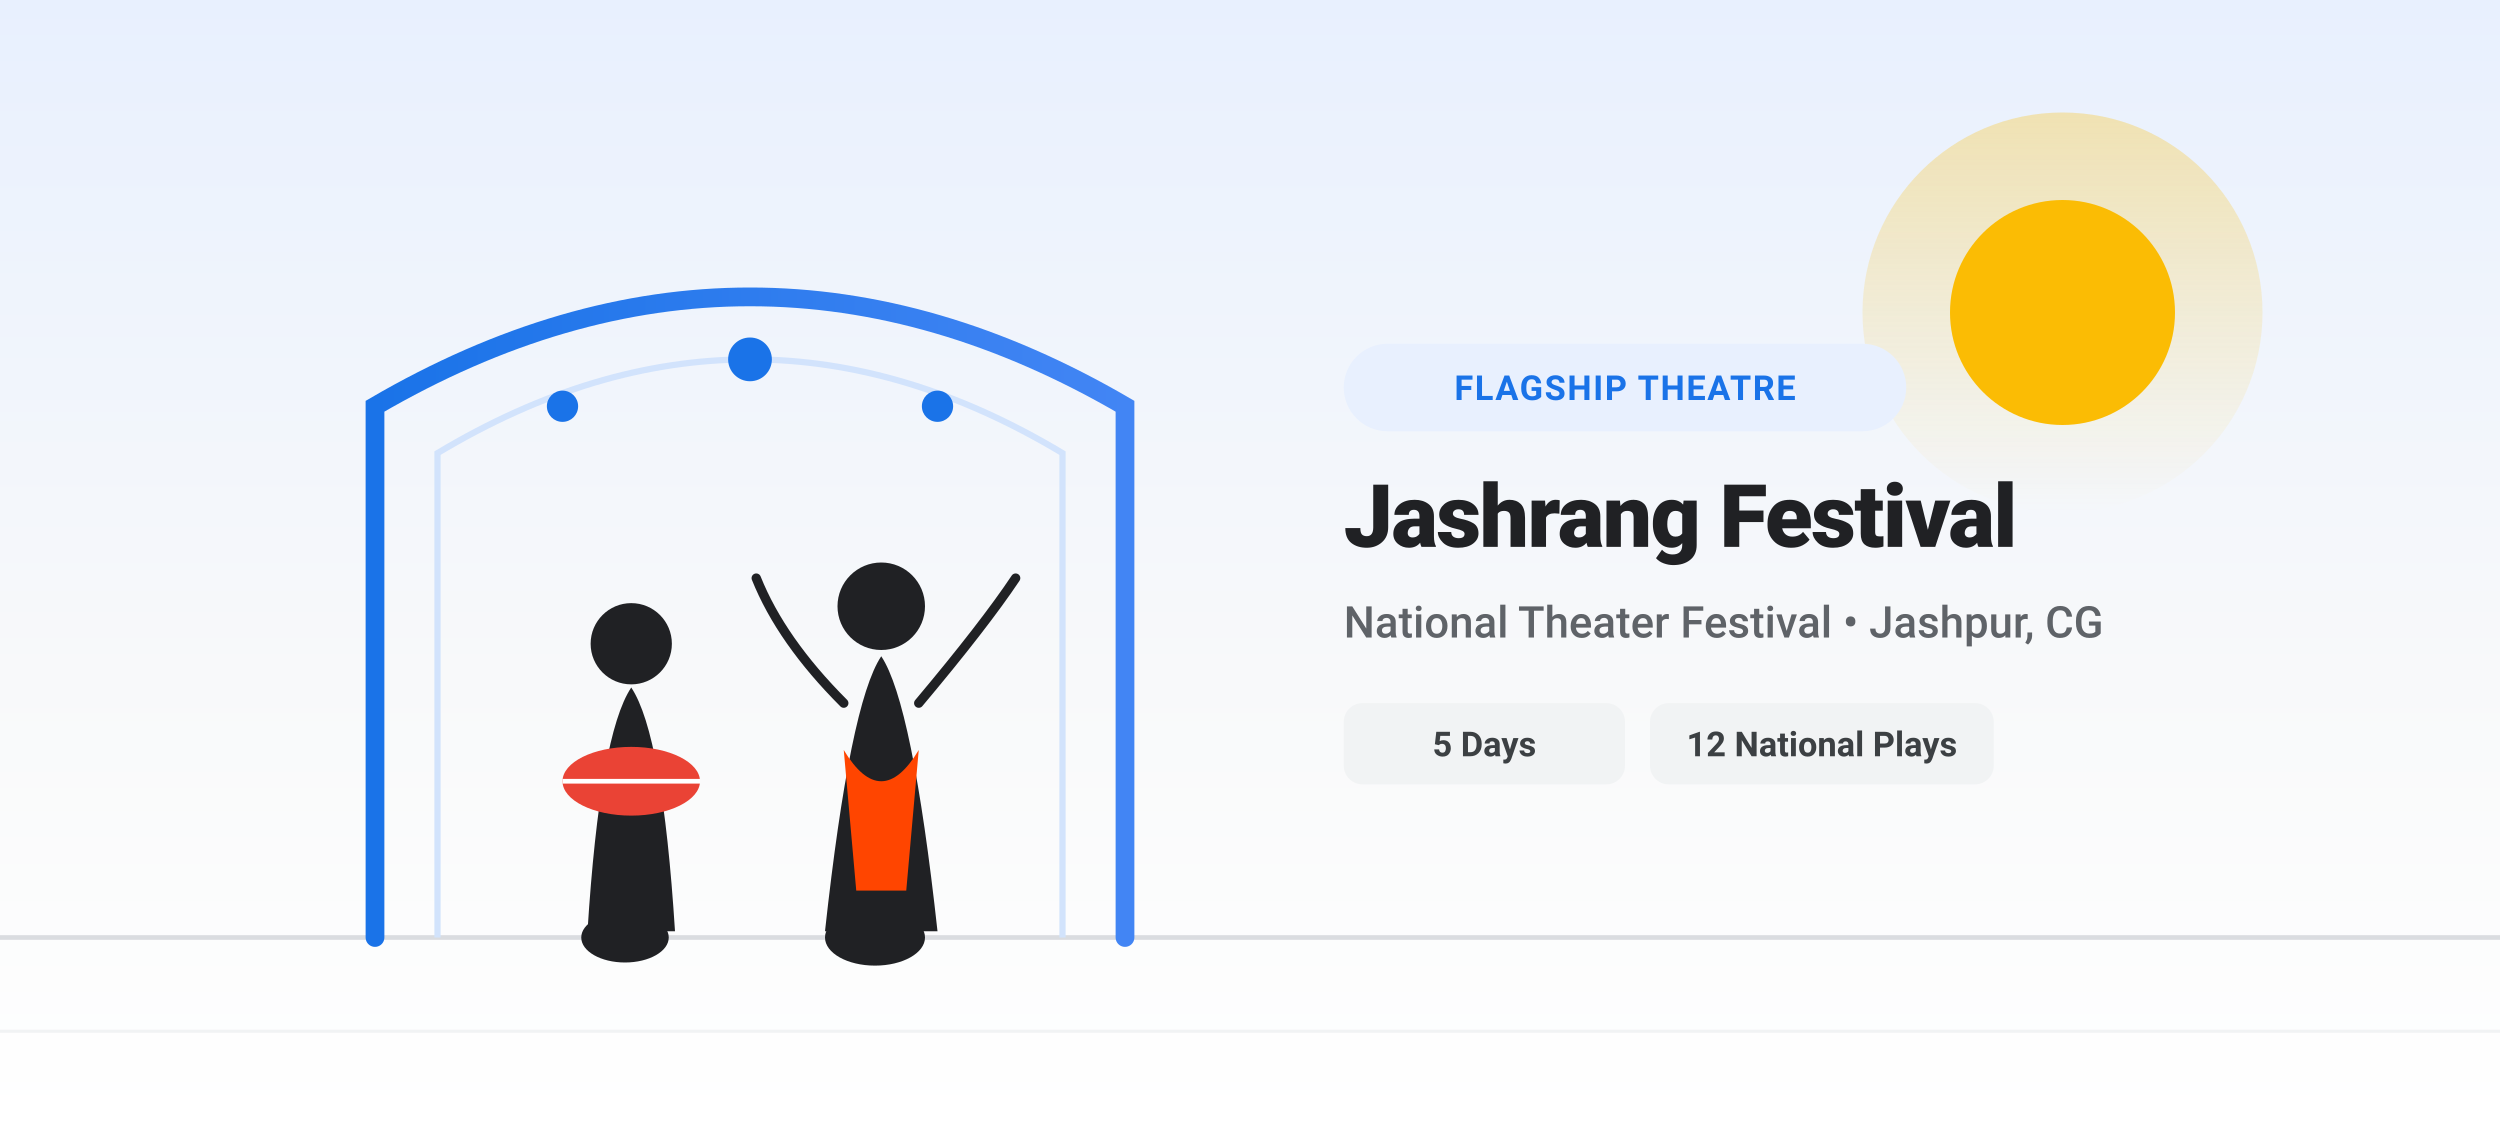
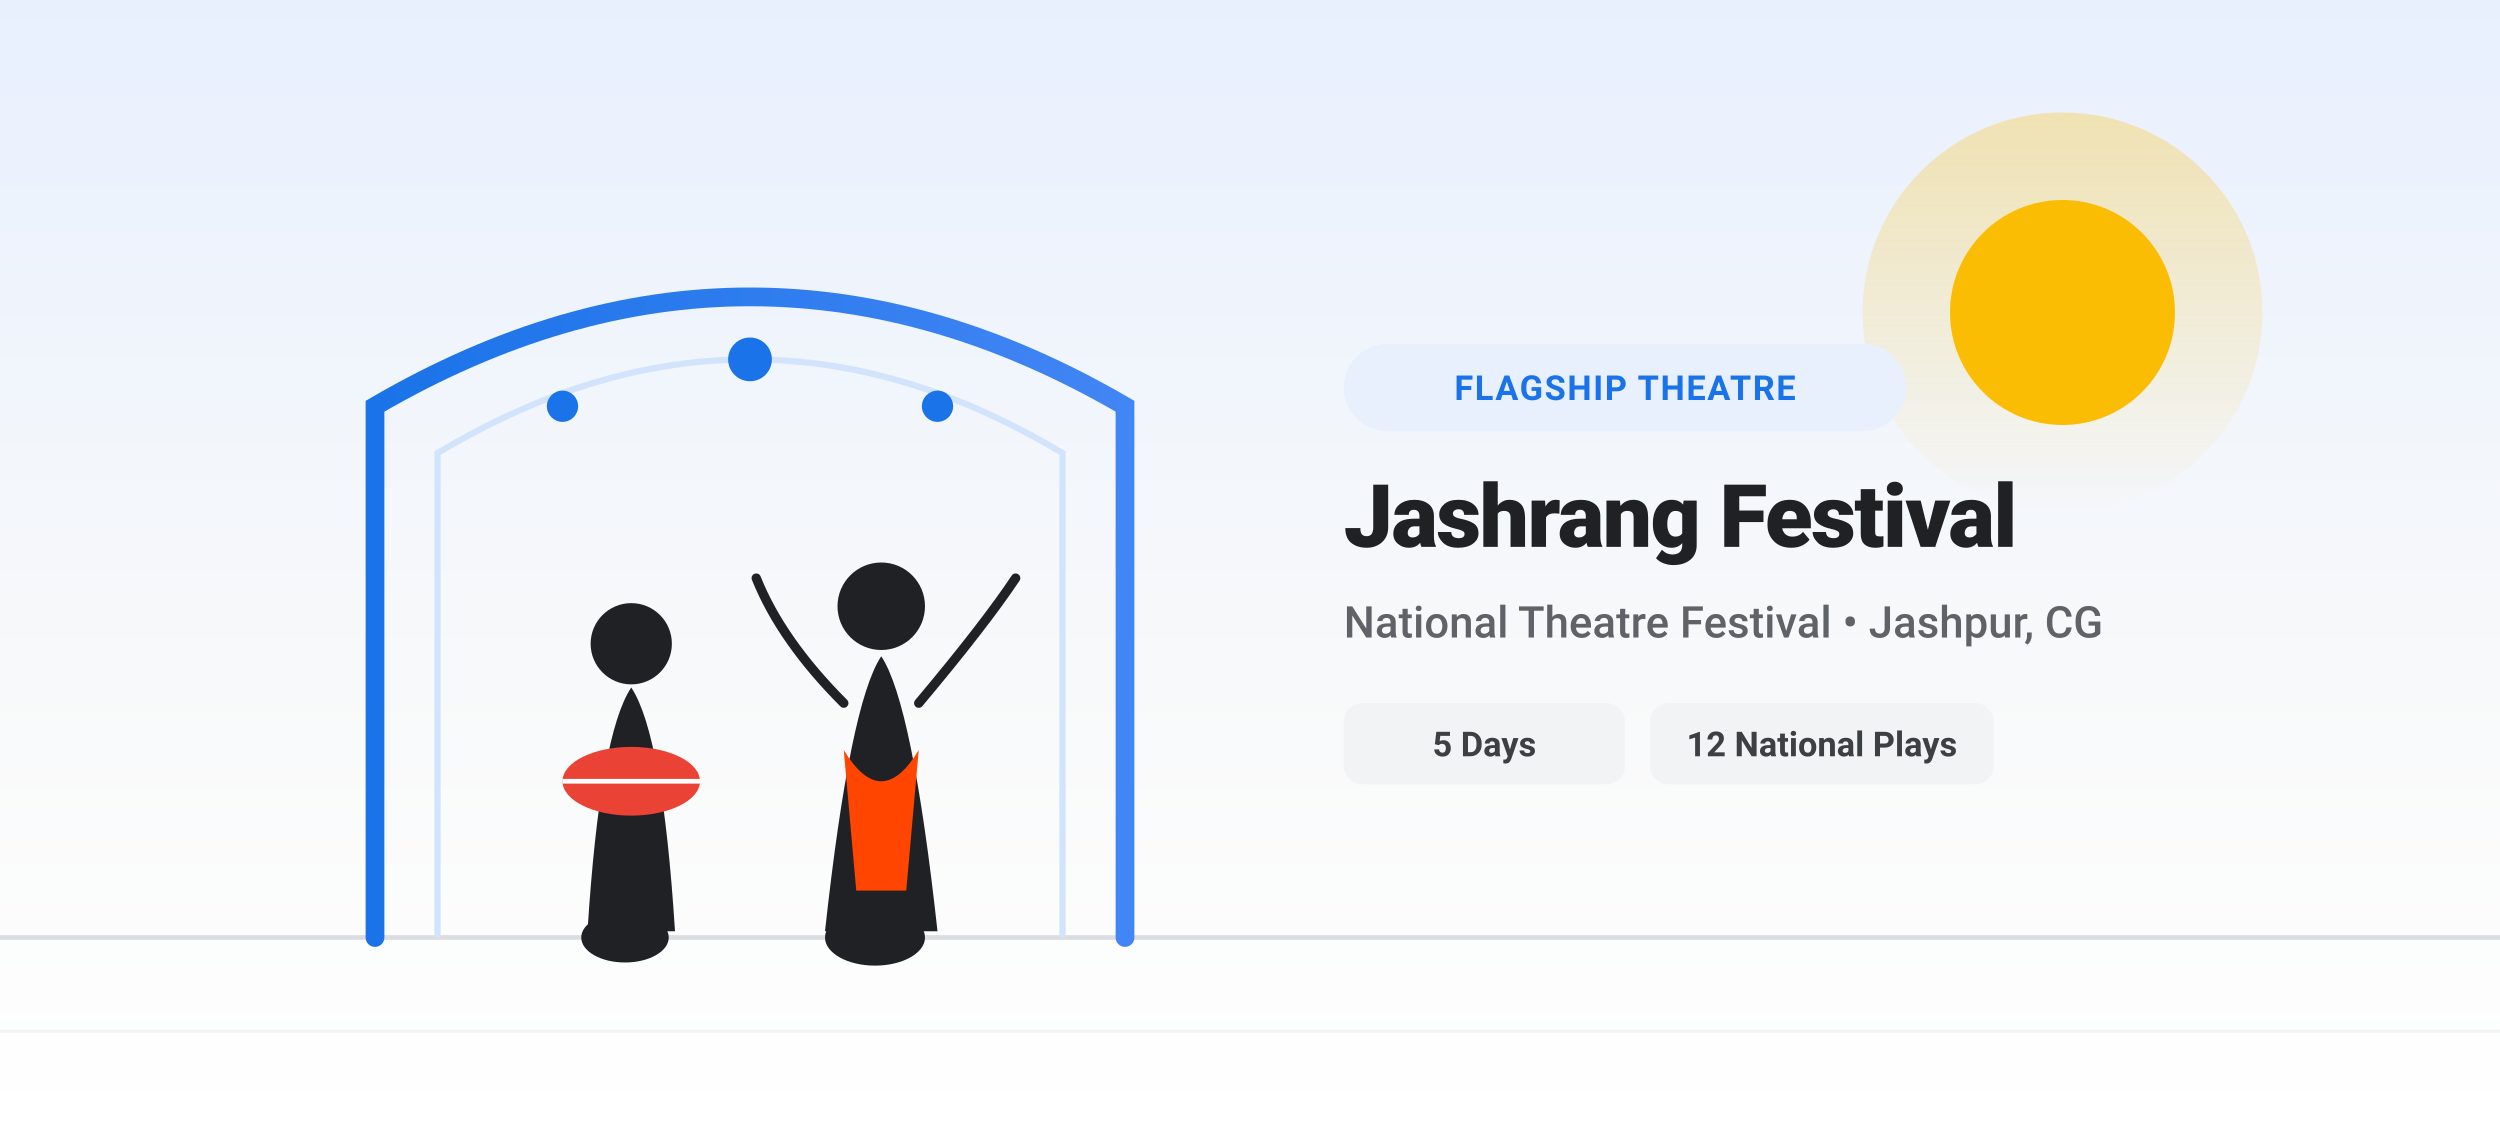
<svg xmlns="http://www.w3.org/2000/svg" viewBox="0 0 800 360" width="100%" height="100%">
  <defs>
    <linearGradient id="m3FestSky" x1="0%" y1="0%" x2="0%" y2="100%">
      <stop offset="0%" stop-color="#E8F0FE" />
      <stop offset="60%" stop-color="#F8F9FA" />
      <stop offset="100%" stop-color="#FFFFFF" />
    </linearGradient>
    <linearGradient id="m3ArchGrad" x1="0%" y1="0%" x2="100%" y2="0%">
      <stop offset="0%" stop-color="#1A73E8" />
      <stop offset="100%" stop-color="#4285F4" />
    </linearGradient>
    <linearGradient id="m3Sunbeam" x1="0%" y1="0%" x2="0%" y2="100%">
      <stop offset="0%" stop-color="#FBBC04" stop-opacity="0.3" />
      <stop offset="100%" stop-color="#FBBC04" stop-opacity="0" />
    </linearGradient>
    <style>
      @keyframes m3Pulse {
        0%, 100% { transform: scale(1); opacity: 0.9; }
        50% { transform: scale(1.05); opacity: 1; }
      }
      .m3-sun { transform-origin: 660px 100px; animation: m3Pulse 4s ease-in-out infinite; }
    </style>
  </defs>
  <rect width="800" height="360" fill="url(#m3FestSky)" />
  <line x1="0" y1="300" x2="800" y2="300" stroke="#DADCE0" stroke-width="1.5" />
  <line x1="0" y1="330" x2="800" y2="330" stroke="#F1F3F4" stroke-width="1" />
  <circle cx="660" cy="100" r="64" fill="url(#m3Sunbeam)" />
  <circle cx="660" cy="100" r="36" fill="#FBBC04" class="m3-sun" />
  <path d="M 120,300 L 120,130 Q 240,60 360,130 L 360,300" fill="none" stroke="url(#m3ArchGrad)" stroke-width="6" stroke-linecap="round" />
  <path d="M 140,300 L 140,145 Q 240,85 340,145 L 340,300" fill="none" stroke="#D2E3FC" stroke-width="2" />
  <g fill="#1A73E8">
    <circle cx="180" cy="130" r="5" />
    <circle cx="240" cy="115" r="7" />
    <circle cx="300" cy="130" r="5" />
  </g>
  <g fill="#202124">
    <ellipse cx="200" cy="300" rx="14" ry="8" />
    <path d="M 188,298 Q 192,235 202,220 Q 212,235 216,298 Z" />
    <circle cx="202" cy="206" r="13" />
    <ellipse cx="202" cy="250" rx="22" ry="11" fill="#EA4335" />
    <line x1="180" y1="250" x2="224" y2="250" stroke="#FFFFFF" stroke-width="1.5" />
    <ellipse cx="280" cy="300" rx="16" ry="9" />
    <path d="M 264,298 Q 272,225 282,210 Q 292,225 300,298 Z" />
    <circle cx="282" cy="194" r="14" />
    <path d="M 270,225 Q 250,205 242,185" stroke="#202124" stroke-width="3" stroke-linecap="round" fill="none" />
    <path d="M 294,225 Q 315,200 325,185" stroke="#202124" stroke-width="3" stroke-linecap="round" fill="none" />
    <path d="M 270,240 Q 282,260 294,240 L 290,285 L 274,285 Z" fill="#FF4500" />
  </g>
  <g transform="translate(430, 110)">
    <rect width="180" height="28" rx="14" fill="#E8F0FE" />
    <text x="90" y="18" font-family="'Plus Jakarta Sans', Roboto, sans-serif" font-weight="700" font-size="11" fill="#1A73E8" text-anchor="middle" letter-spacing="0.5">FLAGSHIP THEATRE</text>
    <text x="0" y="65" font-family="'Plus Jakarta Sans', Roboto, sans-serif" font-weight="800" font-size="28" fill="#202124" letter-spacing="-0.5">Jashrang Festival</text>
-     <text x="0" y="94" font-family="'Plus Jakarta Sans', Roboto, sans-serif" font-weight="500" font-size="14" fill="#5F6368">National Theater Festival • Jashpur, CG</text>
+     <text x="0" y="94" font-family="'Plus Jakarta Sans', Roboto, sans-serif" font-weight="500" font-size="14" fill="#5F6368">National Theatre Festival • Jashpur, CG</text>
    <g transform="translate(0, 115)">
      <rect width="90" height="26" rx="6" fill="#F1F3F4" />
      <text x="45" y="17" font-family="'Plus Jakarta Sans', Roboto, sans-serif" font-weight="600" font-size="11" fill="#3C4043" text-anchor="middle">5 Days</text>
      <rect x="98" width="110" height="26" rx="6" fill="#F1F3F4" />
      <text x="153" y="17" font-family="'Plus Jakarta Sans', Roboto, sans-serif" font-weight="600" font-size="11" fill="#3C4043" text-anchor="middle">12 National Plays</text>
    </g>
  </g>
</svg>
